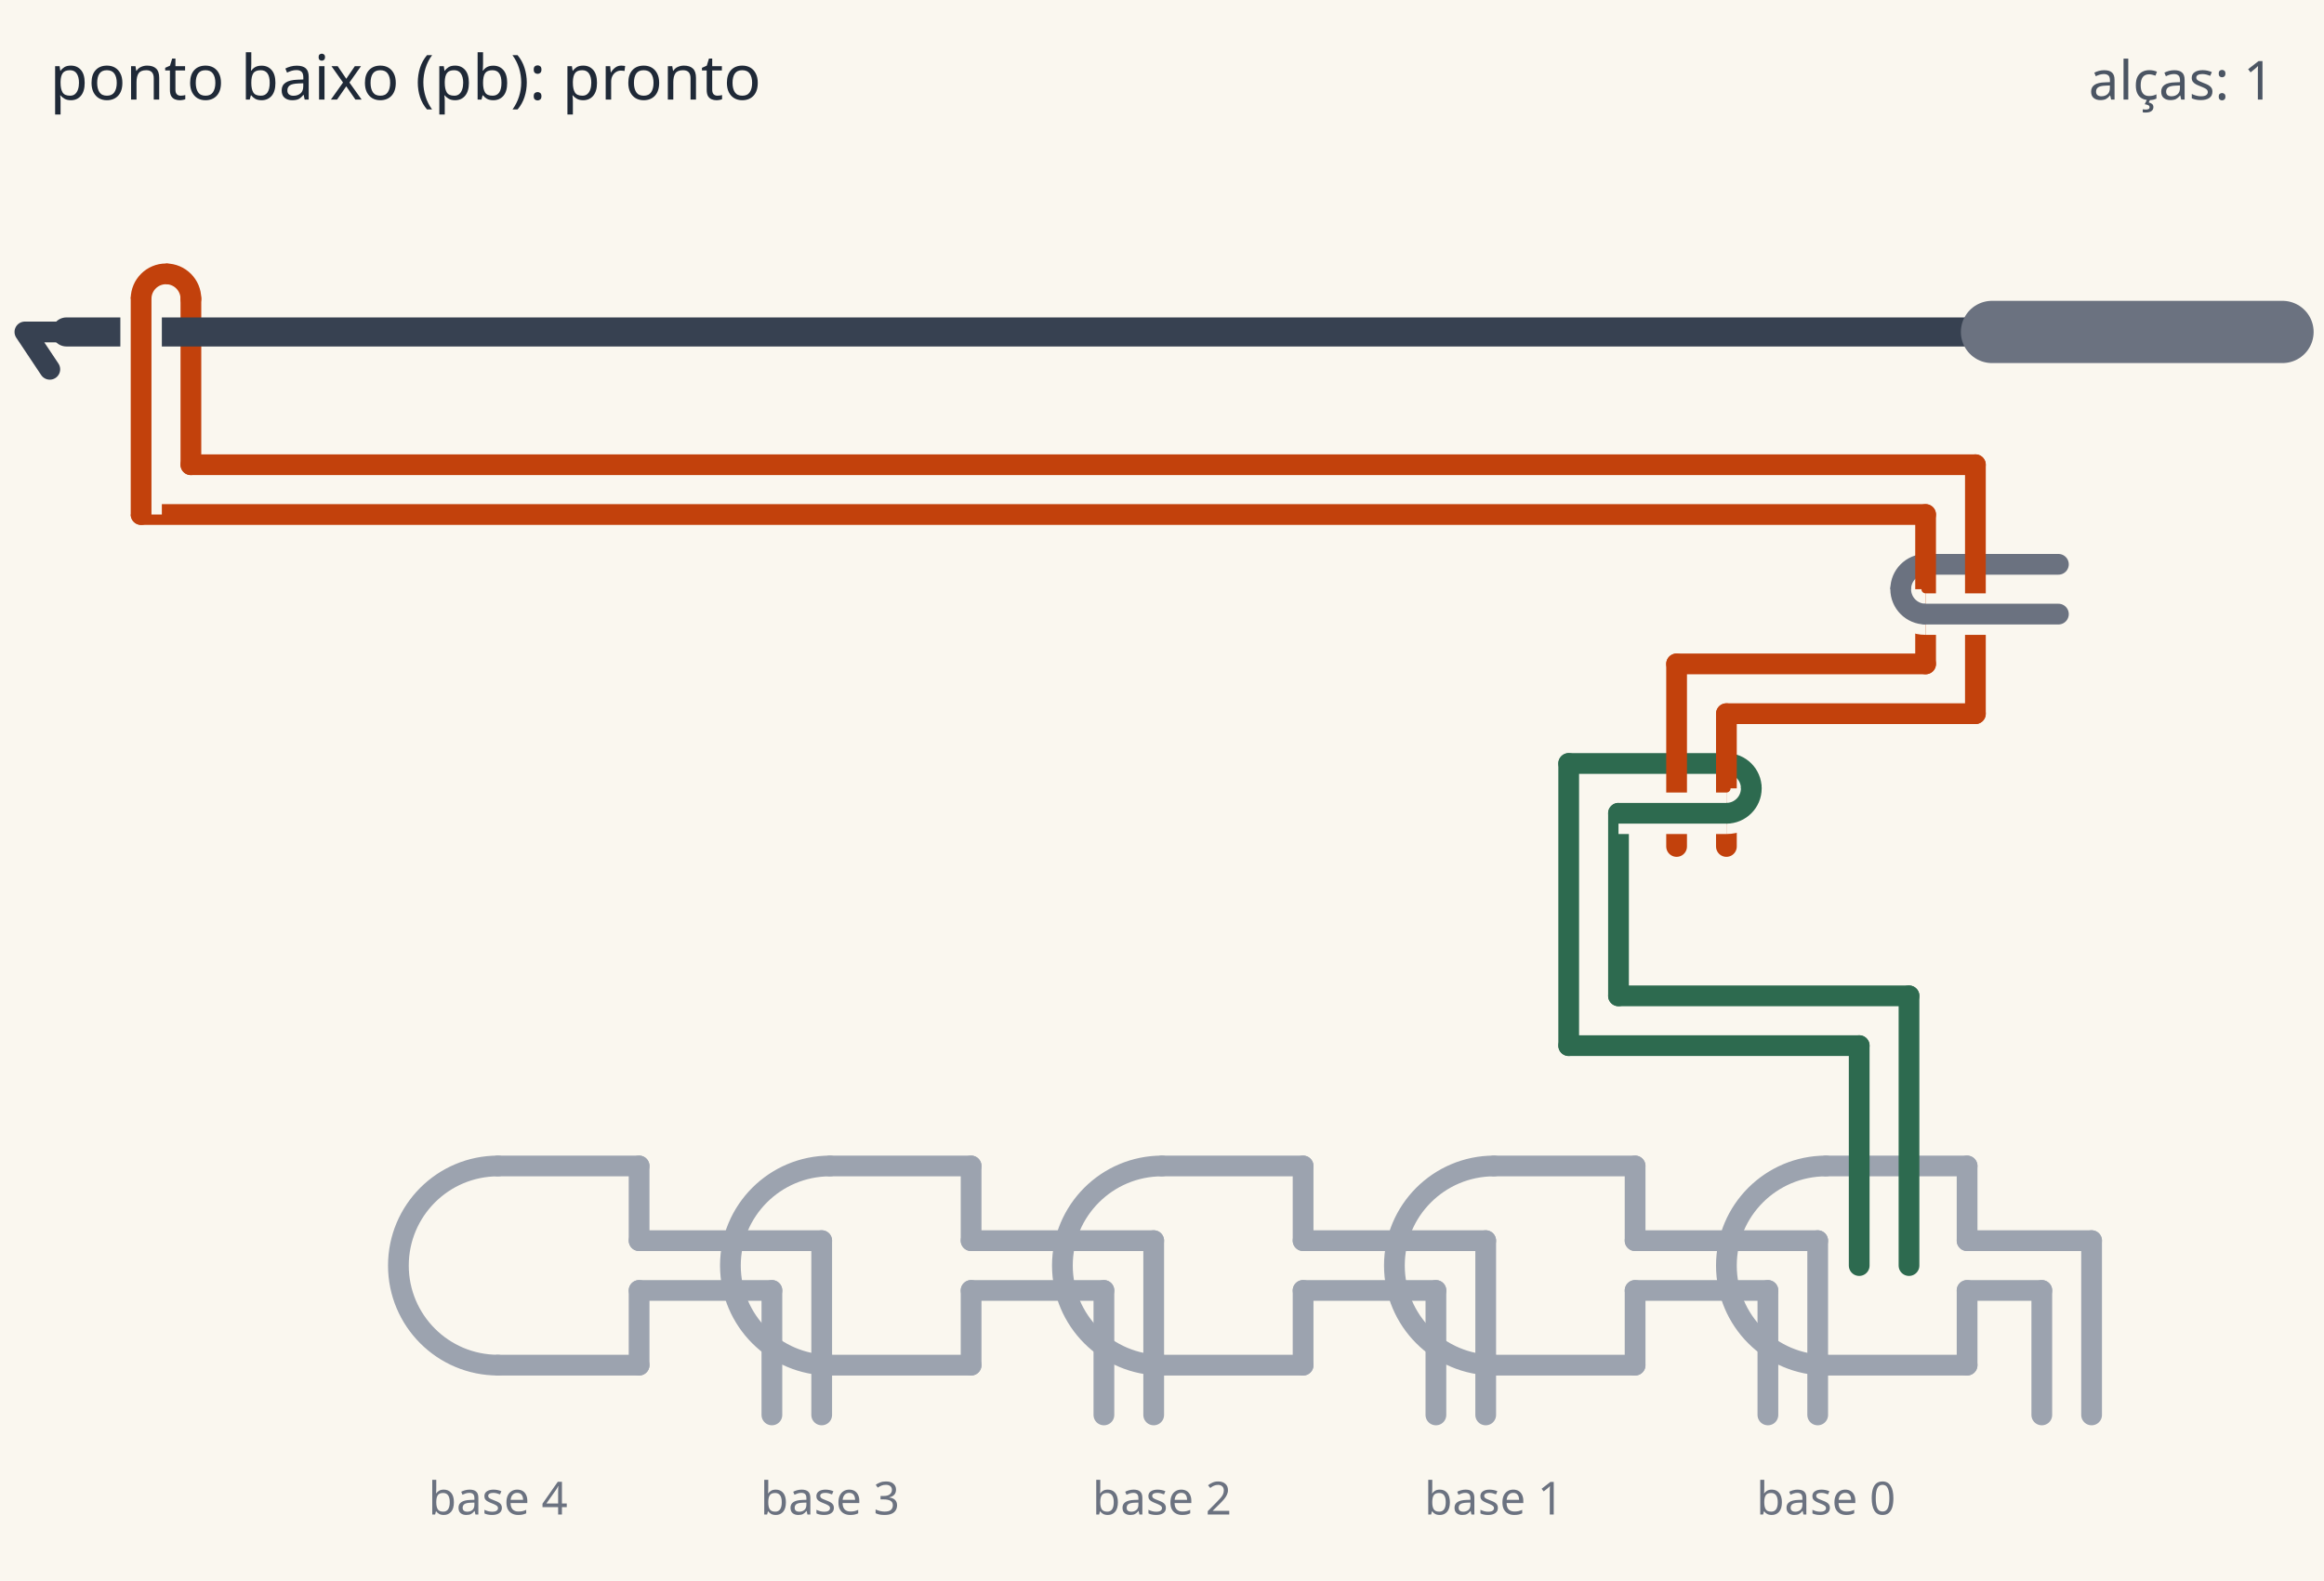
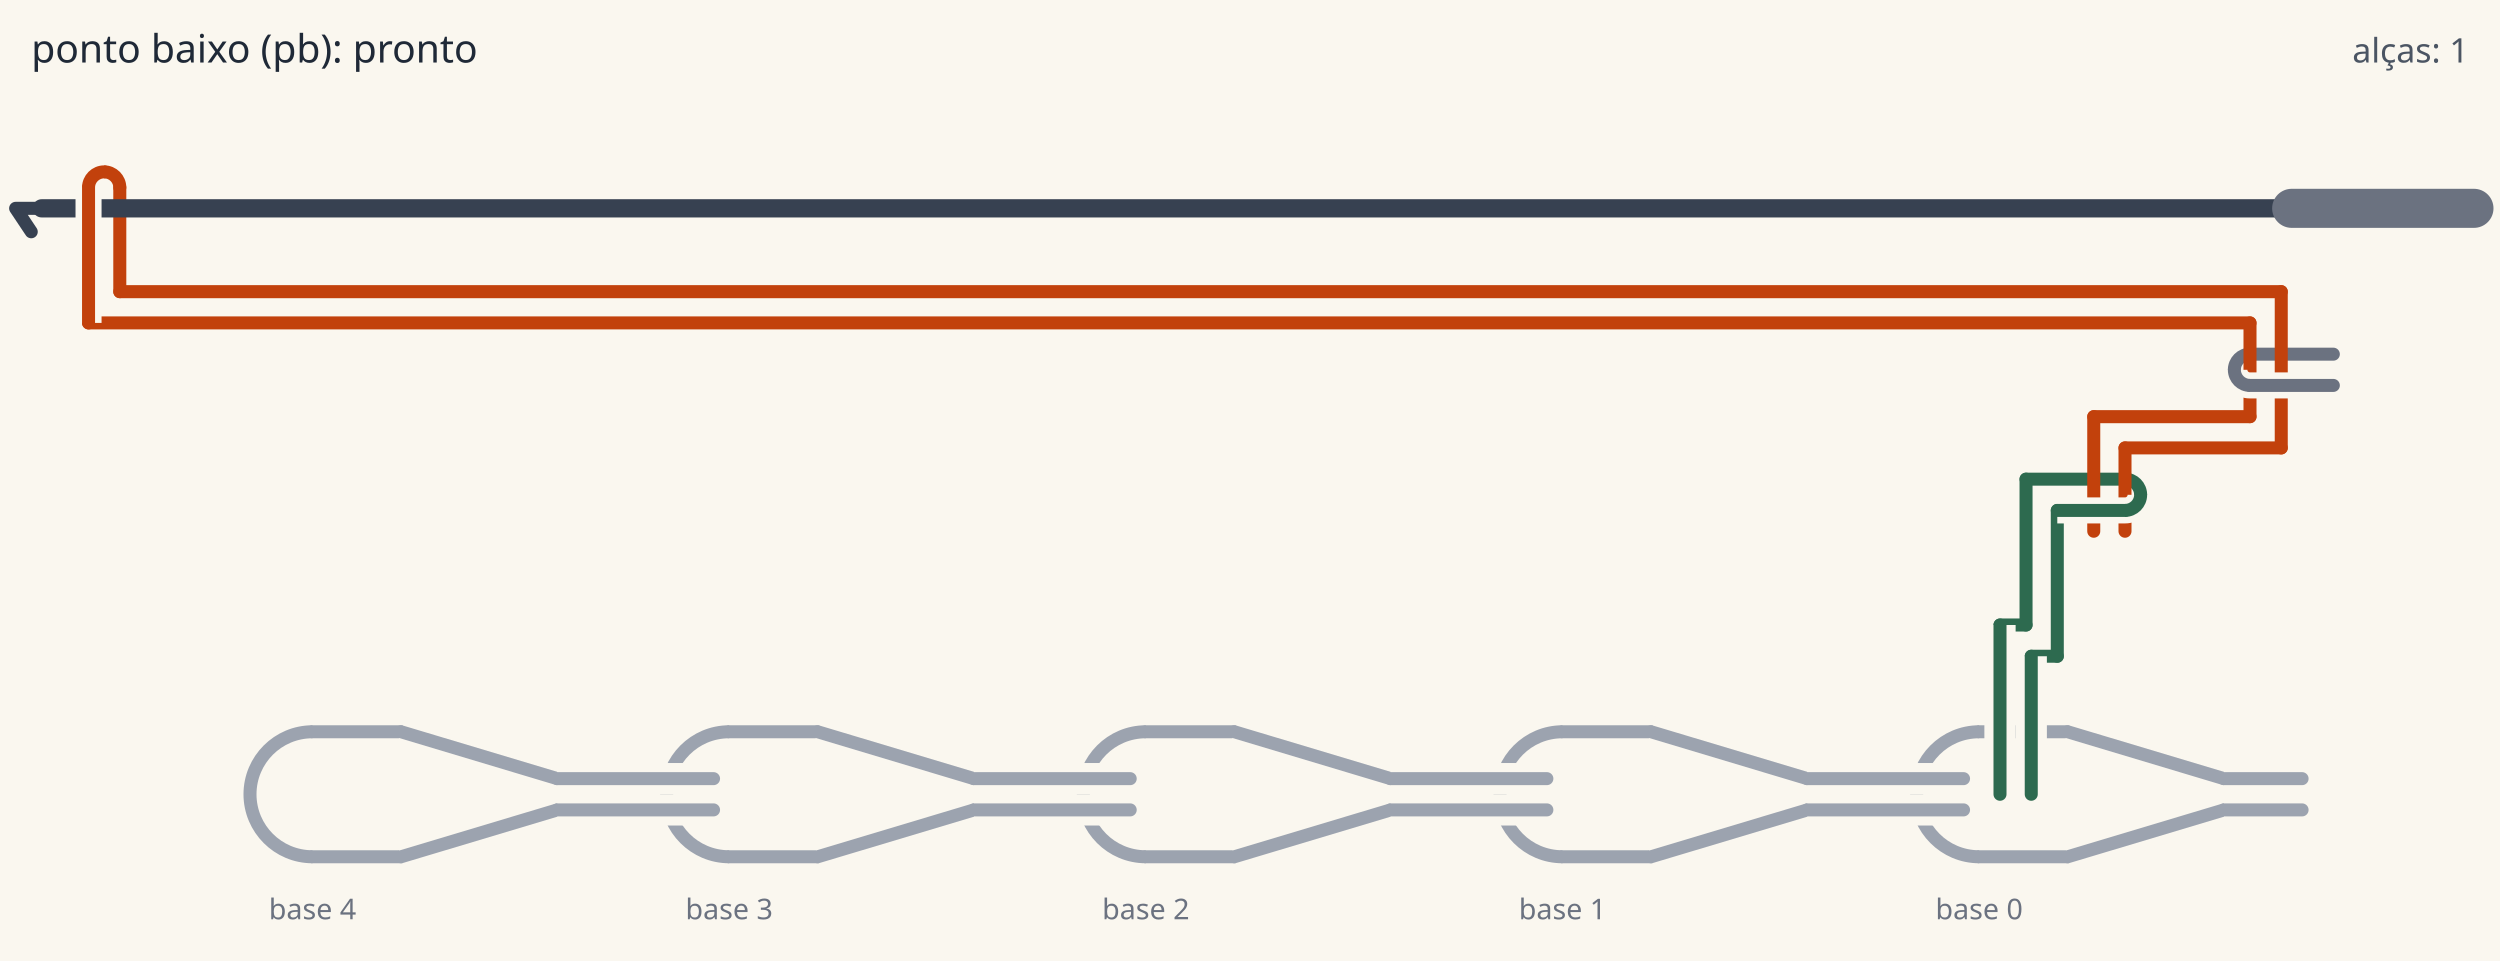
- <svg xmlns="http://www.w3.org/2000/svg" viewBox="0 0 560.0 381.0" width="560.0" height="381.0" font-family="sans-serif">
+ <svg xmlns="http://www.w3.org/2000/svg" viewBox="0 0 960.0 369.0" width="960.0" height="369.0" font-family="sans-serif">
  <rect width="100%" height="100%" fill="#faf7ef" />
  <text x="12" y="24" font-size="15" fill="#1f2937">ponto baixo (pb): pronto</text>
-   <text x="548.0" y="24" font-size="13" text-anchor="end" fill="#4b5563">alças: 1</text>
-   <text x="440.0" y="365.0" font-size="11" text-anchor="middle" fill="#6b7280">base 0</text>
-   <text x="360.0" y="365.0" font-size="11" text-anchor="middle" fill="#6b7280">base 1</text>
-   <text x="280.0" y="365.0" font-size="11" text-anchor="middle" fill="#6b7280">base 2</text>
-   <text x="200.0" y="365.0" font-size="11" text-anchor="middle" fill="#6b7280">base 3</text>
-   <text x="120.0" y="365.0" font-size="11" text-anchor="middle" fill="#6b7280">base 4</text>
-   <path data-bend="0" data-side="back" d="M 464.0 136.0 A 6 6 0 0 0 458.0 142.0" fill="none" stroke="#6b7280" stroke-width="5" stroke-linecap="round" />
-   <line data-pair="0" data-side="back" data-seg="0" data-loop="0" data-kind="initial" data-on-hook="0" data-part="back" data-cx="464.0" data-cy="142.0" data-hx="477.0" data-hw="19.0" x1="464.0" y1="136.0" x2="496.0" y2="136.0" stroke="#6b7280" stroke-width="5" stroke-linecap="round" />
-   <path data-bend="1" data-side="back" d="M 416.0 184.0 A 6 6 0 0 1 422.0 190.0" fill="none" stroke="#2d6a4f" stroke-width="5" stroke-linecap="round" />
-   <line data-pair="1" data-side="back" data-seg="0" data-loop="1" data-kind="pulled" data-on-hook="0" data-part="back" data-cx="416.0" data-cy="190.0" data-hx="403.0" data-hw="19.0" x1="416.0" y1="184.0" x2="378.0" y2="184.0" stroke="#2d6a4f" stroke-width="5" stroke-linecap="round" />
+   <text x="948.0" y="24" font-size="13" text-anchor="end" fill="#4b5563">alças: 1</text>
+   <text x="760.0" y="353.0" font-size="11" text-anchor="middle" fill="#6b7280">base 0</text>
+   <text x="600.0" y="353.0" font-size="11" text-anchor="middle" fill="#6b7280">base 1</text>
+   <text x="440.0" y="353.0" font-size="11" text-anchor="middle" fill="#6b7280">base 2</text>
+   <text x="280.0" y="353.0" font-size="11" text-anchor="middle" fill="#6b7280">base 3</text>
+   <text x="120.0" y="353.0" font-size="11" text-anchor="middle" fill="#6b7280">base 4</text>
+   <path data-bend="0" data-side="back" d="M 864.0 136.0 A 6 6 0 0 0 858.0 142.0" fill="none" stroke="#6b7280" stroke-width="5" stroke-linecap="round" />
+   <line data-pair="0" data-side="back" data-seg="0" data-loop="0" data-kind="initial" data-on-hook="0" data-part="back" data-cx="864.0" data-cy="142.0" data-hx="877.0" data-hw="19.0" x1="864.0" y1="136.0" x2="896.0" y2="136.0" stroke="#6b7280" stroke-width="5" stroke-linecap="round" />
+   <path data-bend="1" data-side="back" d="M 816.0 184.0 A 6 6 0 0 1 822.0 190.0" fill="none" stroke="#2d6a4f" stroke-width="5" stroke-linecap="round" />
+   <line data-pair="1" data-side="back" data-seg="0" data-loop="1" data-kind="pulled" data-on-hook="0" data-part="back" data-cx="816.0" data-cy="190.0" data-hx="803.0" data-hw="19.0" x1="816.0" y1="184.0" x2="778.0" y2="184.0" stroke="#2d6a4f" stroke-width="5" stroke-linecap="round" />
  <path data-bend="2" data-side="back" d="M 46.0 72 A 6 6 0 0 0 40.0 66" fill="none" stroke="#c2410c" stroke-width="5" stroke-linecap="round" />
  <line data-pair="2" data-side="back" data-seg="0" data-strand="2" data-draw="1" data-loop="2" data-kind="yo" data-on-hook="1" data-part="back" data-cx="40.0" data-cy="80" x1="46.0" y1="72.0" x2="46.0" y2="112.0" stroke="#c2410c" stroke-width="5" stroke-linecap="round" />
-   <line data-hook="1" x1="544.0" y1="80" x2="16.0" y2="80" stroke="#374151" stroke-width="7" stroke-linecap="round" />
-   <line data-hook-handle="1" x1="550.0" y1="80" x2="480.0" y2="80" stroke="#6b7280" stroke-width="15" stroke-linecap="round" />
+   <line data-hook="1" x1="944.0" y1="80" x2="16.0" y2="80" stroke="#374151" stroke-width="7" stroke-linecap="round" />
+   <line data-hook-handle="1" x1="950.0" y1="80" x2="880.0" y2="80" stroke="#6b7280" stroke-width="15" stroke-linecap="round" />
  <path data-hook-tip="1" d="M 18.0 80 L 6.0 80 L 12.0 89" fill="none" stroke="#374151" stroke-width="5" stroke-linecap="round" stroke-linejoin="round" />
-   <path data-base-top="0" data-cx="440.0" data-cy="305.0" data-hx="445.0" data-hw="21.0" d="M 440.0 281.0 A 24 24 0 0 0 440.0 329.0" fill="none" stroke="#9ca3af" stroke-width="5" stroke-linecap="round" />
-   <path data-base-top="1" data-cx="360.0" data-cy="305.0" data-hx="365.0" data-hw="21.0" d="M 360.0 281.0 A 24 24 0 0 0 360.0 329.0" fill="none" stroke="#9ca3af" stroke-width="5" stroke-linecap="round" />
-   <path data-base-top="2" data-cx="280.0" data-cy="305.0" data-hx="285.0" data-hw="21.0" d="M 280.0 281.0 A 24 24 0 0 0 280.0 329.0" fill="none" stroke="#9ca3af" stroke-width="5" stroke-linecap="round" />
-   <path data-base-top="3" data-cx="200.0" data-cy="305.0" data-hx="205.0" data-hw="21.0" d="M 200.0 281.0 A 24 24 0 0 0 200.0 329.0" fill="none" stroke="#9ca3af" stroke-width="5" stroke-linecap="round" />
+   <path data-base-top="0" data-cx="760.0" data-cy="305.0" data-hx="765.0" data-hw="21.0" d="M 760.0 281.0 A 24 24 0 0 0 760.0 329.0" fill="none" stroke="#9ca3af" stroke-width="5" stroke-linecap="round" />
+   <path data-base-top="1" data-cx="600.0" data-cy="305.0" data-hx="605.0" data-hw="21.0" d="M 600.0 281.0 A 24 24 0 0 0 600.0 329.0" fill="none" stroke="#9ca3af" stroke-width="5" stroke-linecap="round" />
+   <path data-base-top="2" data-cx="440.0" data-cy="305.0" data-hx="445.0" data-hw="21.0" d="M 440.0 281.0 A 24 24 0 0 0 440.0 329.0" fill="none" stroke="#9ca3af" stroke-width="5" stroke-linecap="round" />
+   <path data-base-top="3" data-cx="280.0" data-cy="305.0" data-hx="285.0" data-hw="21.0" d="M 280.0 281.0 A 24 24 0 0 0 280.0 329.0" fill="none" stroke="#9ca3af" stroke-width="5" stroke-linecap="round" />
  <path data-base-top="4" data-cx="120.0" data-cy="305.0" data-hx="125.0" data-hw="21.0" d="M 120.0 281.0 A 24 24 0 0 0 120.0 329.0" fill="none" stroke="#9ca3af" stroke-width="5" stroke-linecap="round" />
-   <line data-base-line="0" data-seg="0" x1="440.0" y1="281.0" x2="474.0" y2="281.0" stroke="#9ca3af" stroke-width="5" stroke-linecap="round" />
-   <line data-base-line="0" data-seg="1" x1="474.0" y1="281.0" x2="474.0" y2="299.0" stroke="#9ca3af" stroke-width="5" stroke-linecap="round" />
-   <line data-base-line="0" data-seg="2" x1="474.0" y1="299.0" x2="504.0" y2="299.0" stroke="#9ca3af" stroke-width="5" stroke-linecap="round" />
-   <line data-base-line="0" data-seg="3" x1="504.0" y1="299.0" x2="504.0" y2="341.0" stroke="#9ca3af" stroke-width="5" stroke-linecap="round" />
-   <line data-base-line="0" data-seg="4" x1="440.0" y1="329.0" x2="474.0" y2="329.0" stroke="#9ca3af" stroke-width="5" stroke-linecap="round" />
-   <line data-base-line="0" data-seg="5" x1="474.0" y1="329.0" x2="474.0" y2="311.0" stroke="#9ca3af" stroke-width="5" stroke-linecap="round" />
-   <line data-base-line="0" data-seg="6" x1="474.0" y1="311.0" x2="492.0" y2="311.0" stroke="#9ca3af" stroke-width="5" stroke-linecap="round" />
-   <line data-base-line="0" data-seg="7" x1="492.0" y1="311.0" x2="492.0" y2="341.0" stroke="#9ca3af" stroke-width="5" stroke-linecap="round" />
-   <line data-base-line="1" data-seg="0" x1="360.0" y1="281.0" x2="394.0" y2="281.0" stroke="#9ca3af" stroke-width="5" stroke-linecap="round" />
-   <line data-base-line="1" data-seg="1" x1="394.0" y1="281.0" x2="394.0" y2="299.0" stroke="#9ca3af" stroke-width="5" stroke-linecap="round" />
-   <line data-base-line="1" data-seg="2" x1="394.0" y1="299.0" x2="438.0" y2="299.0" stroke="#9ca3af" stroke-width="5" stroke-linecap="round" />
-   <line data-base-line="1" data-seg="3" x1="438.0" y1="299.0" x2="438.0" y2="341.0" stroke="#9ca3af" stroke-width="5" stroke-linecap="round" />
-   <line data-base-line="1" data-seg="4" x1="360.0" y1="329.0" x2="394.0" y2="329.0" stroke="#9ca3af" stroke-width="5" stroke-linecap="round" />
-   <line data-base-line="1" data-seg="5" x1="394.0" y1="329.0" x2="394.0" y2="311.0" stroke="#9ca3af" stroke-width="5" stroke-linecap="round" />
-   <line data-base-line="1" data-seg="6" x1="394.0" y1="311.0" x2="426.0" y2="311.0" stroke="#9ca3af" stroke-width="5" stroke-linecap="round" />
-   <line data-base-line="1" data-seg="7" x1="426.0" y1="311.0" x2="426.0" y2="341.0" stroke="#9ca3af" stroke-width="5" stroke-linecap="round" />
-   <line data-base-line="2" data-seg="0" x1="280.0" y1="281.0" x2="314.0" y2="281.0" stroke="#9ca3af" stroke-width="5" stroke-linecap="round" />
-   <line data-base-line="2" data-seg="1" x1="314.0" y1="281.0" x2="314.0" y2="299.0" stroke="#9ca3af" stroke-width="5" stroke-linecap="round" />
-   <line data-base-line="2" data-seg="2" x1="314.0" y1="299.0" x2="358.0" y2="299.0" stroke="#9ca3af" stroke-width="5" stroke-linecap="round" />
-   <line data-base-line="2" data-seg="3" x1="358.0" y1="299.0" x2="358.0" y2="341.0" stroke="#9ca3af" stroke-width="5" stroke-linecap="round" />
-   <line data-base-line="2" data-seg="4" x1="280.0" y1="329.0" x2="314.0" y2="329.0" stroke="#9ca3af" stroke-width="5" stroke-linecap="round" />
-   <line data-base-line="2" data-seg="5" x1="314.0" y1="329.0" x2="314.0" y2="311.0" stroke="#9ca3af" stroke-width="5" stroke-linecap="round" />
-   <line data-base-line="2" data-seg="6" x1="314.0" y1="311.0" x2="346.0" y2="311.0" stroke="#9ca3af" stroke-width="5" stroke-linecap="round" />
-   <line data-base-line="2" data-seg="7" x1="346.0" y1="311.0" x2="346.0" y2="341.0" stroke="#9ca3af" stroke-width="5" stroke-linecap="round" />
-   <line data-base-line="3" data-seg="0" x1="200.0" y1="281.0" x2="234.0" y2="281.0" stroke="#9ca3af" stroke-width="5" stroke-linecap="round" />
-   <line data-base-line="3" data-seg="1" x1="234.0" y1="281.0" x2="234.0" y2="299.0" stroke="#9ca3af" stroke-width="5" stroke-linecap="round" />
-   <line data-base-line="3" data-seg="2" x1="234.0" y1="299.0" x2="278.0" y2="299.0" stroke="#9ca3af" stroke-width="5" stroke-linecap="round" />
-   <line data-base-line="3" data-seg="3" x1="278.0" y1="299.0" x2="278.0" y2="341.0" stroke="#9ca3af" stroke-width="5" stroke-linecap="round" />
-   <line data-base-line="3" data-seg="4" x1="200.0" y1="329.0" x2="234.0" y2="329.0" stroke="#9ca3af" stroke-width="5" stroke-linecap="round" />
-   <line data-base-line="3" data-seg="5" x1="234.0" y1="329.0" x2="234.0" y2="311.0" stroke="#9ca3af" stroke-width="5" stroke-linecap="round" />
-   <line data-base-line="3" data-seg="6" x1="234.0" y1="311.0" x2="266.0" y2="311.0" stroke="#9ca3af" stroke-width="5" stroke-linecap="round" />
-   <line data-base-line="3" data-seg="7" x1="266.0" y1="311.0" x2="266.0" y2="341.0" stroke="#9ca3af" stroke-width="5" stroke-linecap="round" />
+   <line x1="760.0" y1="281.0" x2="794.0" y2="281.0" stroke="#faf7ef" stroke-width="12" stroke-linecap="butt" />
+   <line data-base-line="0" data-seg="0" x1="760.0" y1="281.0" x2="794.0" y2="281.0" stroke="#9ca3af" stroke-width="5" stroke-linecap="round" />
+   <line x1="794.0" y1="281.0" x2="854.0" y2="299.0" stroke="#faf7ef" stroke-width="12" stroke-linecap="butt" />
+   <line data-base-line="0" data-seg="1" x1="794.0" y1="281.0" x2="854.0" y2="299.0" stroke="#9ca3af" stroke-width="5" stroke-linecap="round" />
+   <line x1="854.0" y1="299.0" x2="884.0" y2="299.0" stroke="#faf7ef" stroke-width="12" stroke-linecap="butt" />
+   <line data-base-line="0" data-seg="2" x1="854.0" y1="299.0" x2="884.0" y2="299.0" stroke="#9ca3af" stroke-width="5" stroke-linecap="round" />
+   <line x1="760.0" y1="329.0" x2="794.0" y2="329.0" stroke="#faf7ef" stroke-width="12" stroke-linecap="butt" />
+   <line data-base-line="0" data-seg="3" x1="760.0" y1="329.0" x2="794.0" y2="329.0" stroke="#9ca3af" stroke-width="5" stroke-linecap="round" />
+   <line x1="794.0" y1="329.0" x2="854.0" y2="311.0" stroke="#faf7ef" stroke-width="12" stroke-linecap="butt" />
+   <line data-base-line="0" data-seg="4" x1="794.0" y1="329.0" x2="854.0" y2="311.0" stroke="#9ca3af" stroke-width="5" stroke-linecap="round" />
+   <line x1="854.0" y1="311.0" x2="884.0" y2="311.0" stroke="#faf7ef" stroke-width="12" stroke-linecap="butt" />
+   <line data-base-line="0" data-seg="5" x1="854.0" y1="311.0" x2="884.0" y2="311.0" stroke="#9ca3af" stroke-width="5" stroke-linecap="round" />
+   <line x1="600.0" y1="281.0" x2="634.0" y2="281.0" stroke="#faf7ef" stroke-width="12" stroke-linecap="butt" />
+   <line data-base-line="1" data-seg="0" x1="600.0" y1="281.0" x2="634.0" y2="281.0" stroke="#9ca3af" stroke-width="5" stroke-linecap="round" />
+   <line x1="634.0" y1="281.0" x2="694.0" y2="299.0" stroke="#faf7ef" stroke-width="12" stroke-linecap="butt" />
+   <line data-base-line="1" data-seg="1" x1="634.0" y1="281.0" x2="694.0" y2="299.0" stroke="#9ca3af" stroke-width="5" stroke-linecap="round" />
+   <line x1="694.0" y1="299.0" x2="754.0" y2="299.0" stroke="#faf7ef" stroke-width="12" stroke-linecap="butt" />
+   <line data-base-line="1" data-seg="2" x1="694.0" y1="299.0" x2="754.0" y2="299.0" stroke="#9ca3af" stroke-width="5" stroke-linecap="round" />
+   <line x1="600.0" y1="329.0" x2="634.0" y2="329.0" stroke="#faf7ef" stroke-width="12" stroke-linecap="butt" />
+   <line data-base-line="1" data-seg="3" x1="600.0" y1="329.0" x2="634.0" y2="329.0" stroke="#9ca3af" stroke-width="5" stroke-linecap="round" />
+   <line x1="634.0" y1="329.0" x2="694.0" y2="311.0" stroke="#faf7ef" stroke-width="12" stroke-linecap="butt" />
+   <line data-base-line="1" data-seg="4" x1="634.0" y1="329.0" x2="694.0" y2="311.0" stroke="#9ca3af" stroke-width="5" stroke-linecap="round" />
+   <line x1="694.0" y1="311.0" x2="754.0" y2="311.0" stroke="#faf7ef" stroke-width="12" stroke-linecap="butt" />
+   <line data-base-line="1" data-seg="5" x1="694.0" y1="311.0" x2="754.0" y2="311.0" stroke="#9ca3af" stroke-width="5" stroke-linecap="round" />
+   <line x1="440.0" y1="281.0" x2="474.0" y2="281.0" stroke="#faf7ef" stroke-width="12" stroke-linecap="butt" />
+   <line data-base-line="2" data-seg="0" x1="440.0" y1="281.0" x2="474.0" y2="281.0" stroke="#9ca3af" stroke-width="5" stroke-linecap="round" />
+   <line x1="474.0" y1="281.0" x2="534.0" y2="299.0" stroke="#faf7ef" stroke-width="12" stroke-linecap="butt" />
+   <line data-base-line="2" data-seg="1" x1="474.0" y1="281.0" x2="534.0" y2="299.0" stroke="#9ca3af" stroke-width="5" stroke-linecap="round" />
+   <line x1="534.0" y1="299.0" x2="594.0" y2="299.0" stroke="#faf7ef" stroke-width="12" stroke-linecap="butt" />
+   <line data-base-line="2" data-seg="2" x1="534.0" y1="299.0" x2="594.0" y2="299.0" stroke="#9ca3af" stroke-width="5" stroke-linecap="round" />
+   <line x1="440.0" y1="329.0" x2="474.0" y2="329.0" stroke="#faf7ef" stroke-width="12" stroke-linecap="butt" />
+   <line data-base-line="2" data-seg="3" x1="440.0" y1="329.0" x2="474.0" y2="329.0" stroke="#9ca3af" stroke-width="5" stroke-linecap="round" />
+   <line x1="474.0" y1="329.0" x2="534.0" y2="311.0" stroke="#faf7ef" stroke-width="12" stroke-linecap="butt" />
+   <line data-base-line="2" data-seg="4" x1="474.0" y1="329.0" x2="534.0" y2="311.0" stroke="#9ca3af" stroke-width="5" stroke-linecap="round" />
+   <line x1="534.0" y1="311.0" x2="594.0" y2="311.0" stroke="#faf7ef" stroke-width="12" stroke-linecap="butt" />
+   <line data-base-line="2" data-seg="5" x1="534.0" y1="311.0" x2="594.0" y2="311.0" stroke="#9ca3af" stroke-width="5" stroke-linecap="round" />
+   <line x1="280.0" y1="281.0" x2="314.0" y2="281.0" stroke="#faf7ef" stroke-width="12" stroke-linecap="butt" />
+   <line data-base-line="3" data-seg="0" x1="280.0" y1="281.0" x2="314.0" y2="281.0" stroke="#9ca3af" stroke-width="5" stroke-linecap="round" />
+   <line x1="314.0" y1="281.0" x2="374.0" y2="299.0" stroke="#faf7ef" stroke-width="12" stroke-linecap="butt" />
+   <line data-base-line="3" data-seg="1" x1="314.0" y1="281.0" x2="374.0" y2="299.0" stroke="#9ca3af" stroke-width="5" stroke-linecap="round" />
+   <line x1="374.0" y1="299.0" x2="434.0" y2="299.0" stroke="#faf7ef" stroke-width="12" stroke-linecap="butt" />
+   <line data-base-line="3" data-seg="2" x1="374.0" y1="299.0" x2="434.0" y2="299.0" stroke="#9ca3af" stroke-width="5" stroke-linecap="round" />
+   <line x1="280.0" y1="329.0" x2="314.0" y2="329.0" stroke="#faf7ef" stroke-width="12" stroke-linecap="butt" />
+   <line data-base-line="3" data-seg="3" x1="280.0" y1="329.0" x2="314.0" y2="329.0" stroke="#9ca3af" stroke-width="5" stroke-linecap="round" />
+   <line x1="314.0" y1="329.0" x2="374.0" y2="311.0" stroke="#faf7ef" stroke-width="12" stroke-linecap="butt" />
+   <line data-base-line="3" data-seg="4" x1="314.0" y1="329.0" x2="374.0" y2="311.0" stroke="#9ca3af" stroke-width="5" stroke-linecap="round" />
+   <line x1="374.0" y1="311.0" x2="434.0" y2="311.0" stroke="#faf7ef" stroke-width="12" stroke-linecap="butt" />
+   <line data-base-line="3" data-seg="5" x1="374.0" y1="311.0" x2="434.0" y2="311.0" stroke="#9ca3af" stroke-width="5" stroke-linecap="round" />
+   <line x1="120.0" y1="281.0" x2="154.0" y2="281.0" stroke="#faf7ef" stroke-width="12" stroke-linecap="butt" />
  <line data-base-line="4" data-seg="0" x1="120.0" y1="281.0" x2="154.0" y2="281.0" stroke="#9ca3af" stroke-width="5" stroke-linecap="round" />
-   <line data-base-line="4" data-seg="1" x1="154.0" y1="281.0" x2="154.0" y2="299.0" stroke="#9ca3af" stroke-width="5" stroke-linecap="round" />
-   <line data-base-line="4" data-seg="2" x1="154.0" y1="299.0" x2="198.0" y2="299.0" stroke="#9ca3af" stroke-width="5" stroke-linecap="round" />
-   <line data-base-line="4" data-seg="3" x1="198.0" y1="299.0" x2="198.0" y2="341.0" stroke="#9ca3af" stroke-width="5" stroke-linecap="round" />
-   <line data-base-line="4" data-seg="4" x1="120.0" y1="329.0" x2="154.0" y2="329.0" stroke="#9ca3af" stroke-width="5" stroke-linecap="round" />
-   <line data-base-line="4" data-seg="5" x1="154.0" y1="329.0" x2="154.0" y2="311.0" stroke="#9ca3af" stroke-width="5" stroke-linecap="round" />
-   <line data-base-line="4" data-seg="6" x1="154.0" y1="311.0" x2="186.0" y2="311.0" stroke="#9ca3af" stroke-width="5" stroke-linecap="round" />
-   <line data-base-line="4" data-seg="7" x1="186.0" y1="311.0" x2="186.0" y2="341.0" stroke="#9ca3af" stroke-width="5" stroke-linecap="round" />
-   <line data-pair="1" data-side="back" data-seg="1" data-leg="1" data-base="0" x1="378.0" y1="184.0" x2="378.0" y2="252.0" stroke="#2d6a4f" stroke-width="5" stroke-linecap="round" />
-   <line data-pair="1" data-side="back" data-seg="2" data-leg="1" data-base="0" x1="378.0" y1="252.0" x2="448.0" y2="252.0" stroke="#2d6a4f" stroke-width="5" stroke-linecap="round" />
-   <line data-pair="1" data-side="back" data-seg="3" data-leg="1" data-base="0" x1="448.0" y1="252.0" x2="448.0" y2="305.0" stroke="#2d6a4f" stroke-width="5" stroke-linecap="round" />
-   <line data-pair="1" data-side="front" data-seg="1" data-leg="1" data-base="0" x1="390.0" y1="196.0" x2="390.0" y2="240.0" stroke="#2d6a4f" stroke-width="5" stroke-linecap="round" />
-   <line data-pair="1" data-side="front" data-seg="2" data-leg="1" data-base="0" x1="390.0" y1="240.0" x2="460.0" y2="240.0" stroke="#2d6a4f" stroke-width="5" stroke-linecap="round" />
-   <line data-pair="1" data-side="front" data-seg="3" data-leg="1" data-base="0" x1="460.0" y1="240.0" x2="460.0" y2="305.0" stroke="#2d6a4f" stroke-width="5" stroke-linecap="round" />
-   <line data-pair="2" data-side="back" data-seg="1" data-strand="2" data-draw="1" x1="46.0" y1="112.0" x2="476.0" y2="112.0" stroke="#c2410c" stroke-width="5" stroke-linecap="round" />
-   <line data-pair="2" data-side="back" data-seg="2" data-strand="2" data-draw="1" data-through="0" x1="476.0" y1="112.0" x2="476.0" y2="172.0" stroke="#c2410c" stroke-width="5" stroke-linecap="round" />
-   <line data-pair="2" data-side="back" data-seg="3" data-strand="2" data-draw="1" x1="476.0" y1="172.0" x2="416.0" y2="172.0" stroke="#c2410c" stroke-width="5" stroke-linecap="round" />
-   <line data-pair="2" data-side="back" data-seg="4" data-strand="2" data-draw="1" data-through="1" x1="416.0" y1="172.0" x2="416.0" y2="204.0" stroke="#c2410c" stroke-width="5" stroke-linecap="round" />
-   <line data-pair="2" data-side="front" data-seg="1" data-strand="2" data-draw="1" x1="34.0" y1="124.0" x2="464.0" y2="124.0" stroke="#c2410c" stroke-width="5" stroke-linecap="round" />
-   <line data-pair="2" data-side="front" data-seg="2" data-strand="2" data-draw="1" data-through="0" x1="464.0" y1="124.0" x2="464.0" y2="160.0" stroke="#c2410c" stroke-width="5" stroke-linecap="round" />
-   <line data-pair="2" data-side="front" data-seg="3" data-strand="2" data-draw="1" x1="464.0" y1="160.0" x2="404.0" y2="160.0" stroke="#c2410c" stroke-width="5" stroke-linecap="round" />
-   <line data-pair="2" data-side="front" data-seg="4" data-strand="2" data-draw="1" data-through="1" x1="404.0" y1="160.0" x2="404.0" y2="204.0" stroke="#c2410c" stroke-width="5" stroke-linecap="round" />
-   <path d="M 458.0 142.0 A 6 6 0 0 0 464.0 148.0" stroke="#faf7ef" stroke-width="10" stroke-linecap="butt" fill="none" />
-   <path data-bend="0" data-side="front" d="M 458.0 142.0 A 6 6 0 0 0 464.0 148.0" fill="none" stroke="#6b7280" stroke-width="5" stroke-linecap="round" />
-   <line x1="464.0" y1="148.0" x2="496.0" y2="148.0" stroke="#faf7ef" stroke-width="10" stroke-linecap="butt" fill="none" />
-   <line data-pair="0" data-side="front" data-seg="0" data-loop="0" data-kind="initial" data-on-hook="0" data-part="front" data-cx="464.0" data-cy="142.0" data-hx="477.0" data-hw="19.0" x1="464.0" y1="148.0" x2="496.0" y2="148.0" stroke="#6b7280" stroke-width="5" stroke-linecap="round" />
-   <path d="M 422.0 190.0 A 6 6 0 0 1 416.0 196.0" stroke="#faf7ef" stroke-width="10" stroke-linecap="butt" fill="none" />
-   <path data-bend="1" data-side="front" d="M 422.0 190.0 A 6 6 0 0 1 416.0 196.0" fill="none" stroke="#2d6a4f" stroke-width="5" stroke-linecap="round" />
-   <line x1="416.0" y1="196.0" x2="390.0" y2="196.0" stroke="#faf7ef" stroke-width="10" stroke-linecap="butt" fill="none" />
-   <line data-pair="1" data-side="front" data-seg="0" data-loop="1" data-kind="pulled" data-on-hook="0" data-part="front" data-cx="416.0" data-cy="190.0" data-hx="403.0" data-hw="19.0" x1="416.0" y1="196.0" x2="390.0" y2="196.0" stroke="#2d6a4f" stroke-width="5" stroke-linecap="round" />
+   <line x1="154.0" y1="281.0" x2="214.0" y2="299.0" stroke="#faf7ef" stroke-width="12" stroke-linecap="butt" />
+   <line data-base-line="4" data-seg="1" x1="154.0" y1="281.0" x2="214.0" y2="299.0" stroke="#9ca3af" stroke-width="5" stroke-linecap="round" />
+   <line x1="214.0" y1="299.0" x2="274.0" y2="299.0" stroke="#faf7ef" stroke-width="12" stroke-linecap="butt" />
+   <line data-base-line="4" data-seg="2" x1="214.0" y1="299.0" x2="274.0" y2="299.0" stroke="#9ca3af" stroke-width="5" stroke-linecap="round" />
+   <line x1="120.0" y1="329.0" x2="154.0" y2="329.0" stroke="#faf7ef" stroke-width="12" stroke-linecap="butt" />
+   <line data-base-line="4" data-seg="3" x1="120.0" y1="329.0" x2="154.0" y2="329.0" stroke="#9ca3af" stroke-width="5" stroke-linecap="round" />
+   <line x1="154.0" y1="329.0" x2="214.0" y2="311.0" stroke="#faf7ef" stroke-width="12" stroke-linecap="butt" />
+   <line data-base-line="4" data-seg="4" x1="154.0" y1="329.0" x2="214.0" y2="311.0" stroke="#9ca3af" stroke-width="5" stroke-linecap="round" />
+   <line x1="214.0" y1="311.0" x2="274.0" y2="311.0" stroke="#faf7ef" stroke-width="12" stroke-linecap="butt" />
+   <line data-base-line="4" data-seg="5" x1="214.0" y1="311.0" x2="274.0" y2="311.0" stroke="#9ca3af" stroke-width="5" stroke-linecap="round" />
+   <line data-pair="1" data-side="back" data-seg="1" data-leg="1" data-base="0" x1="778.0" y1="184.0" x2="778.0" y2="240.0" stroke="#2d6a4f" stroke-width="5" stroke-linecap="round" />
+   <line data-pair="1" data-side="back" data-seg="2" data-leg="1" data-base="0" x1="778.0" y1="240.0" x2="768.0" y2="240.0" stroke="#2d6a4f" stroke-width="5" stroke-linecap="round" />
+   <line x1="768.0" y1="240.0" x2="768.0" y2="305.0" stroke="#faf7ef" stroke-width="12" stroke-linecap="butt" />
+   <line data-pair="1" data-side="back" data-seg="3" data-leg="1" data-base="0" x1="768.0" y1="240.0" x2="768.0" y2="305.0" stroke="#2d6a4f" stroke-width="5" stroke-linecap="round" />
+   <line data-pair="1" data-side="front" data-seg="1" data-leg="1" data-base="0" x1="790.0" y1="196.0" x2="790.0" y2="252.0" stroke="#2d6a4f" stroke-width="5" stroke-linecap="round" />
+   <line data-pair="1" data-side="front" data-seg="2" data-leg="1" data-base="0" x1="790.0" y1="252.0" x2="780.0" y2="252.0" stroke="#2d6a4f" stroke-width="5" stroke-linecap="round" />
+   <line x1="780.0" y1="252.0" x2="780.0" y2="305.0" stroke="#faf7ef" stroke-width="12" stroke-linecap="butt" />
+   <line data-pair="1" data-side="front" data-seg="3" data-leg="1" data-base="0" x1="780.0" y1="252.0" x2="780.0" y2="305.0" stroke="#2d6a4f" stroke-width="5" stroke-linecap="round" />
+   <line data-pair="2" data-side="back" data-seg="1" data-strand="2" data-draw="1" x1="46.0" y1="112.0" x2="876.0" y2="112.0" stroke="#c2410c" stroke-width="5" stroke-linecap="round" />
+   <line data-pair="2" data-side="back" data-seg="2" data-strand="2" data-draw="1" data-through="0" x1="876.0" y1="112.0" x2="876.0" y2="172.0" stroke="#c2410c" stroke-width="5" stroke-linecap="round" />
+   <line data-pair="2" data-side="back" data-seg="3" data-strand="2" data-draw="1" x1="876.0" y1="172.0" x2="816.0" y2="172.0" stroke="#c2410c" stroke-width="5" stroke-linecap="round" />
+   <line data-pair="2" data-side="back" data-seg="4" data-strand="2" data-draw="1" data-through="1" x1="816.0" y1="172.0" x2="816.0" y2="204.0" stroke="#c2410c" stroke-width="5" stroke-linecap="round" />
+   <line data-pair="2" data-side="front" data-seg="1" data-strand="2" data-draw="1" x1="34.0" y1="124.0" x2="864.0" y2="124.0" stroke="#c2410c" stroke-width="5" stroke-linecap="round" />
+   <line data-pair="2" data-side="front" data-seg="2" data-strand="2" data-draw="1" data-through="0" x1="864.0" y1="124.0" x2="864.0" y2="160.0" stroke="#c2410c" stroke-width="5" stroke-linecap="round" />
+   <line data-pair="2" data-side="front" data-seg="3" data-strand="2" data-draw="1" x1="864.0" y1="160.0" x2="804.0" y2="160.0" stroke="#c2410c" stroke-width="5" stroke-linecap="round" />
+   <line data-pair="2" data-side="front" data-seg="4" data-strand="2" data-draw="1" data-through="1" x1="804.0" y1="160.0" x2="804.0" y2="204.0" stroke="#c2410c" stroke-width="5" stroke-linecap="round" />
+   <path d="M 858.0 142.0 A 6 6 0 0 0 864.0 148.0" stroke="#faf7ef" stroke-width="10" stroke-linecap="butt" fill="none" />
+   <path data-bend="0" data-side="front" d="M 858.0 142.0 A 6 6 0 0 0 864.0 148.0" fill="none" stroke="#6b7280" stroke-width="5" stroke-linecap="round" />
+   <line x1="864.0" y1="148.0" x2="896.0" y2="148.0" stroke="#faf7ef" stroke-width="10" stroke-linecap="butt" fill="none" />
+   <line data-pair="0" data-side="front" data-seg="0" data-loop="0" data-kind="initial" data-on-hook="0" data-part="front" data-cx="864.0" data-cy="142.0" data-hx="877.0" data-hw="19.0" x1="864.0" y1="148.0" x2="896.0" y2="148.0" stroke="#6b7280" stroke-width="5" stroke-linecap="round" />
+   <path d="M 822.0 190.0 A 6 6 0 0 1 816.0 196.0" stroke="#faf7ef" stroke-width="10" stroke-linecap="butt" fill="none" />
+   <path data-bend="1" data-side="front" d="M 822.0 190.0 A 6 6 0 0 1 816.0 196.0" fill="none" stroke="#2d6a4f" stroke-width="5" stroke-linecap="round" />
+   <line x1="816.0" y1="196.0" x2="790.0" y2="196.0" stroke="#faf7ef" stroke-width="10" stroke-linecap="butt" fill="none" />
+   <line data-pair="1" data-side="front" data-seg="0" data-loop="1" data-kind="pulled" data-on-hook="0" data-part="front" data-cx="816.0" data-cy="190.0" data-hx="803.0" data-hw="19.0" x1="816.0" y1="196.0" x2="790.0" y2="196.0" stroke="#2d6a4f" stroke-width="5" stroke-linecap="round" />
  <path d="M 40.0 66 A 6 6 0 0 0 34.0 72" stroke="#faf7ef" stroke-width="10" stroke-linecap="butt" fill="none" />
  <path data-bend="2" data-side="front" d="M 40.0 66 A 6 6 0 0 0 34.0 72" fill="none" stroke="#c2410c" stroke-width="5" stroke-linecap="round" />
  <line x1="34.0" y1="72.0" x2="34.0" y2="124.0" stroke="#faf7ef" stroke-width="10" stroke-linecap="butt" fill="none" />
  <line data-pair="2" data-side="front" data-seg="0" data-strand="2" data-draw="1" data-loop="2" data-kind="yo" data-on-hook="1" data-part="front" data-cx="40.0" data-cy="80" x1="34.0" y1="72.0" x2="34.0" y2="124.0" stroke="#c2410c" stroke-width="5" stroke-linecap="round" />
</svg>
